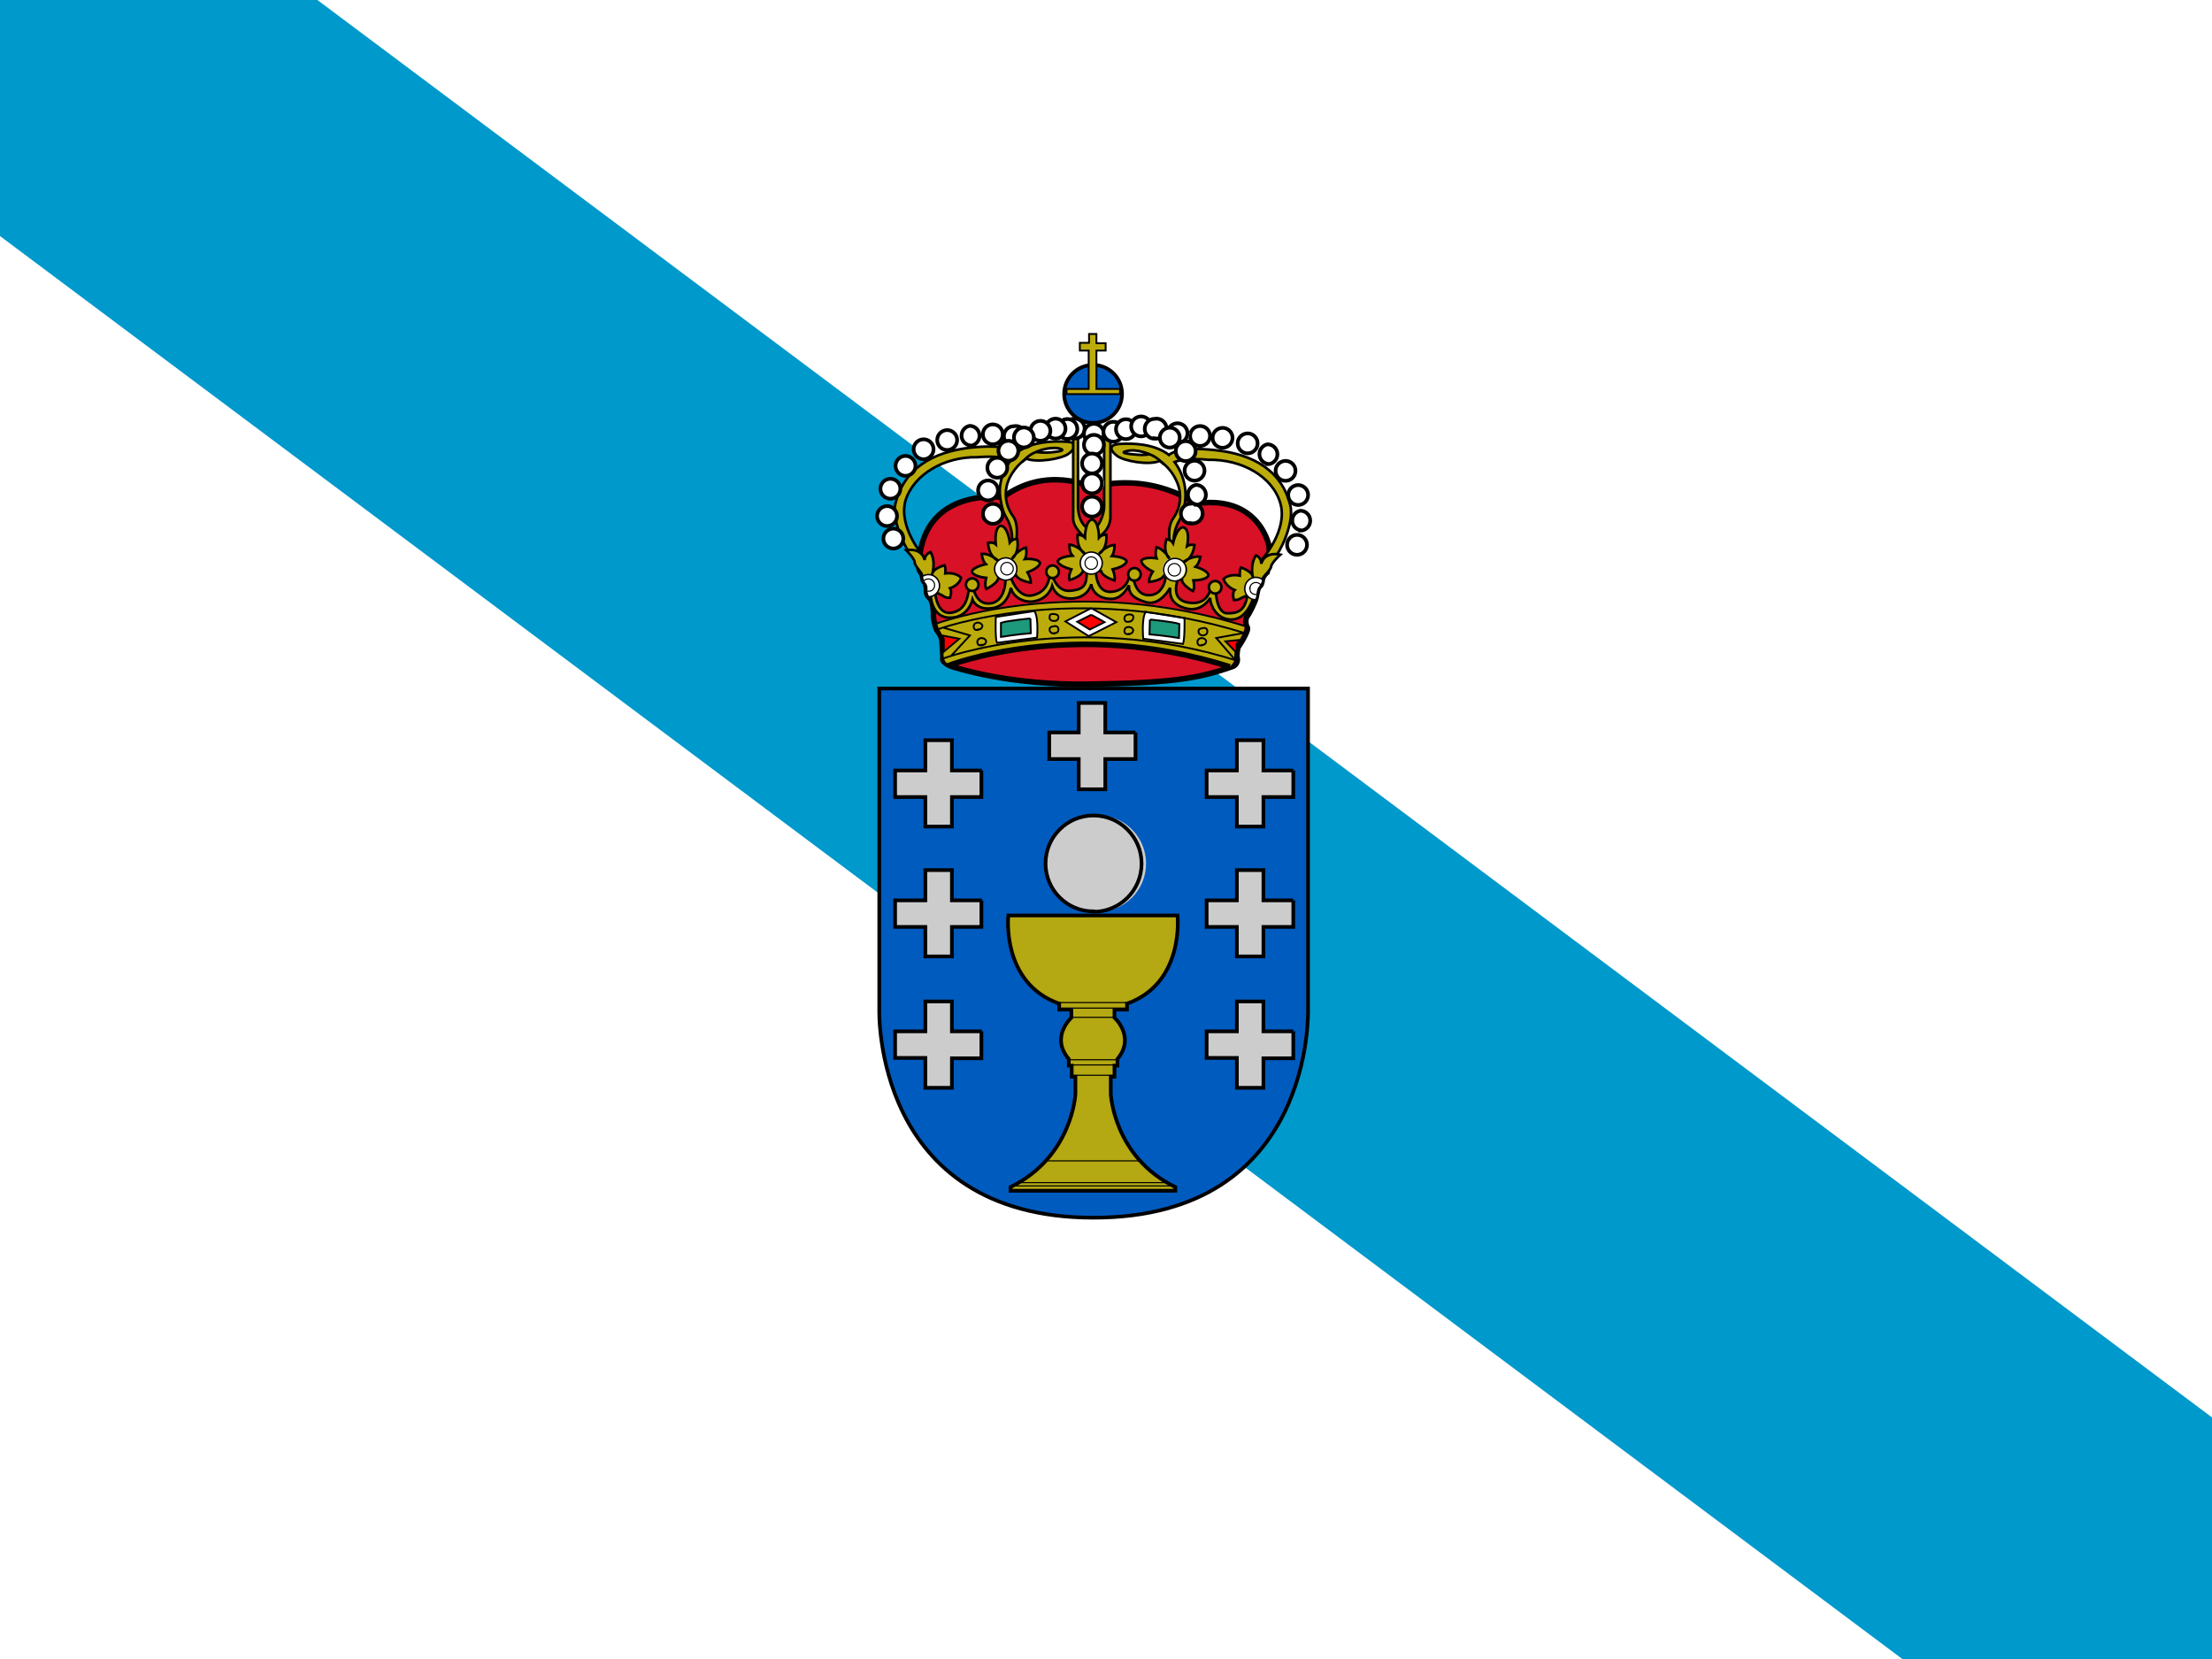
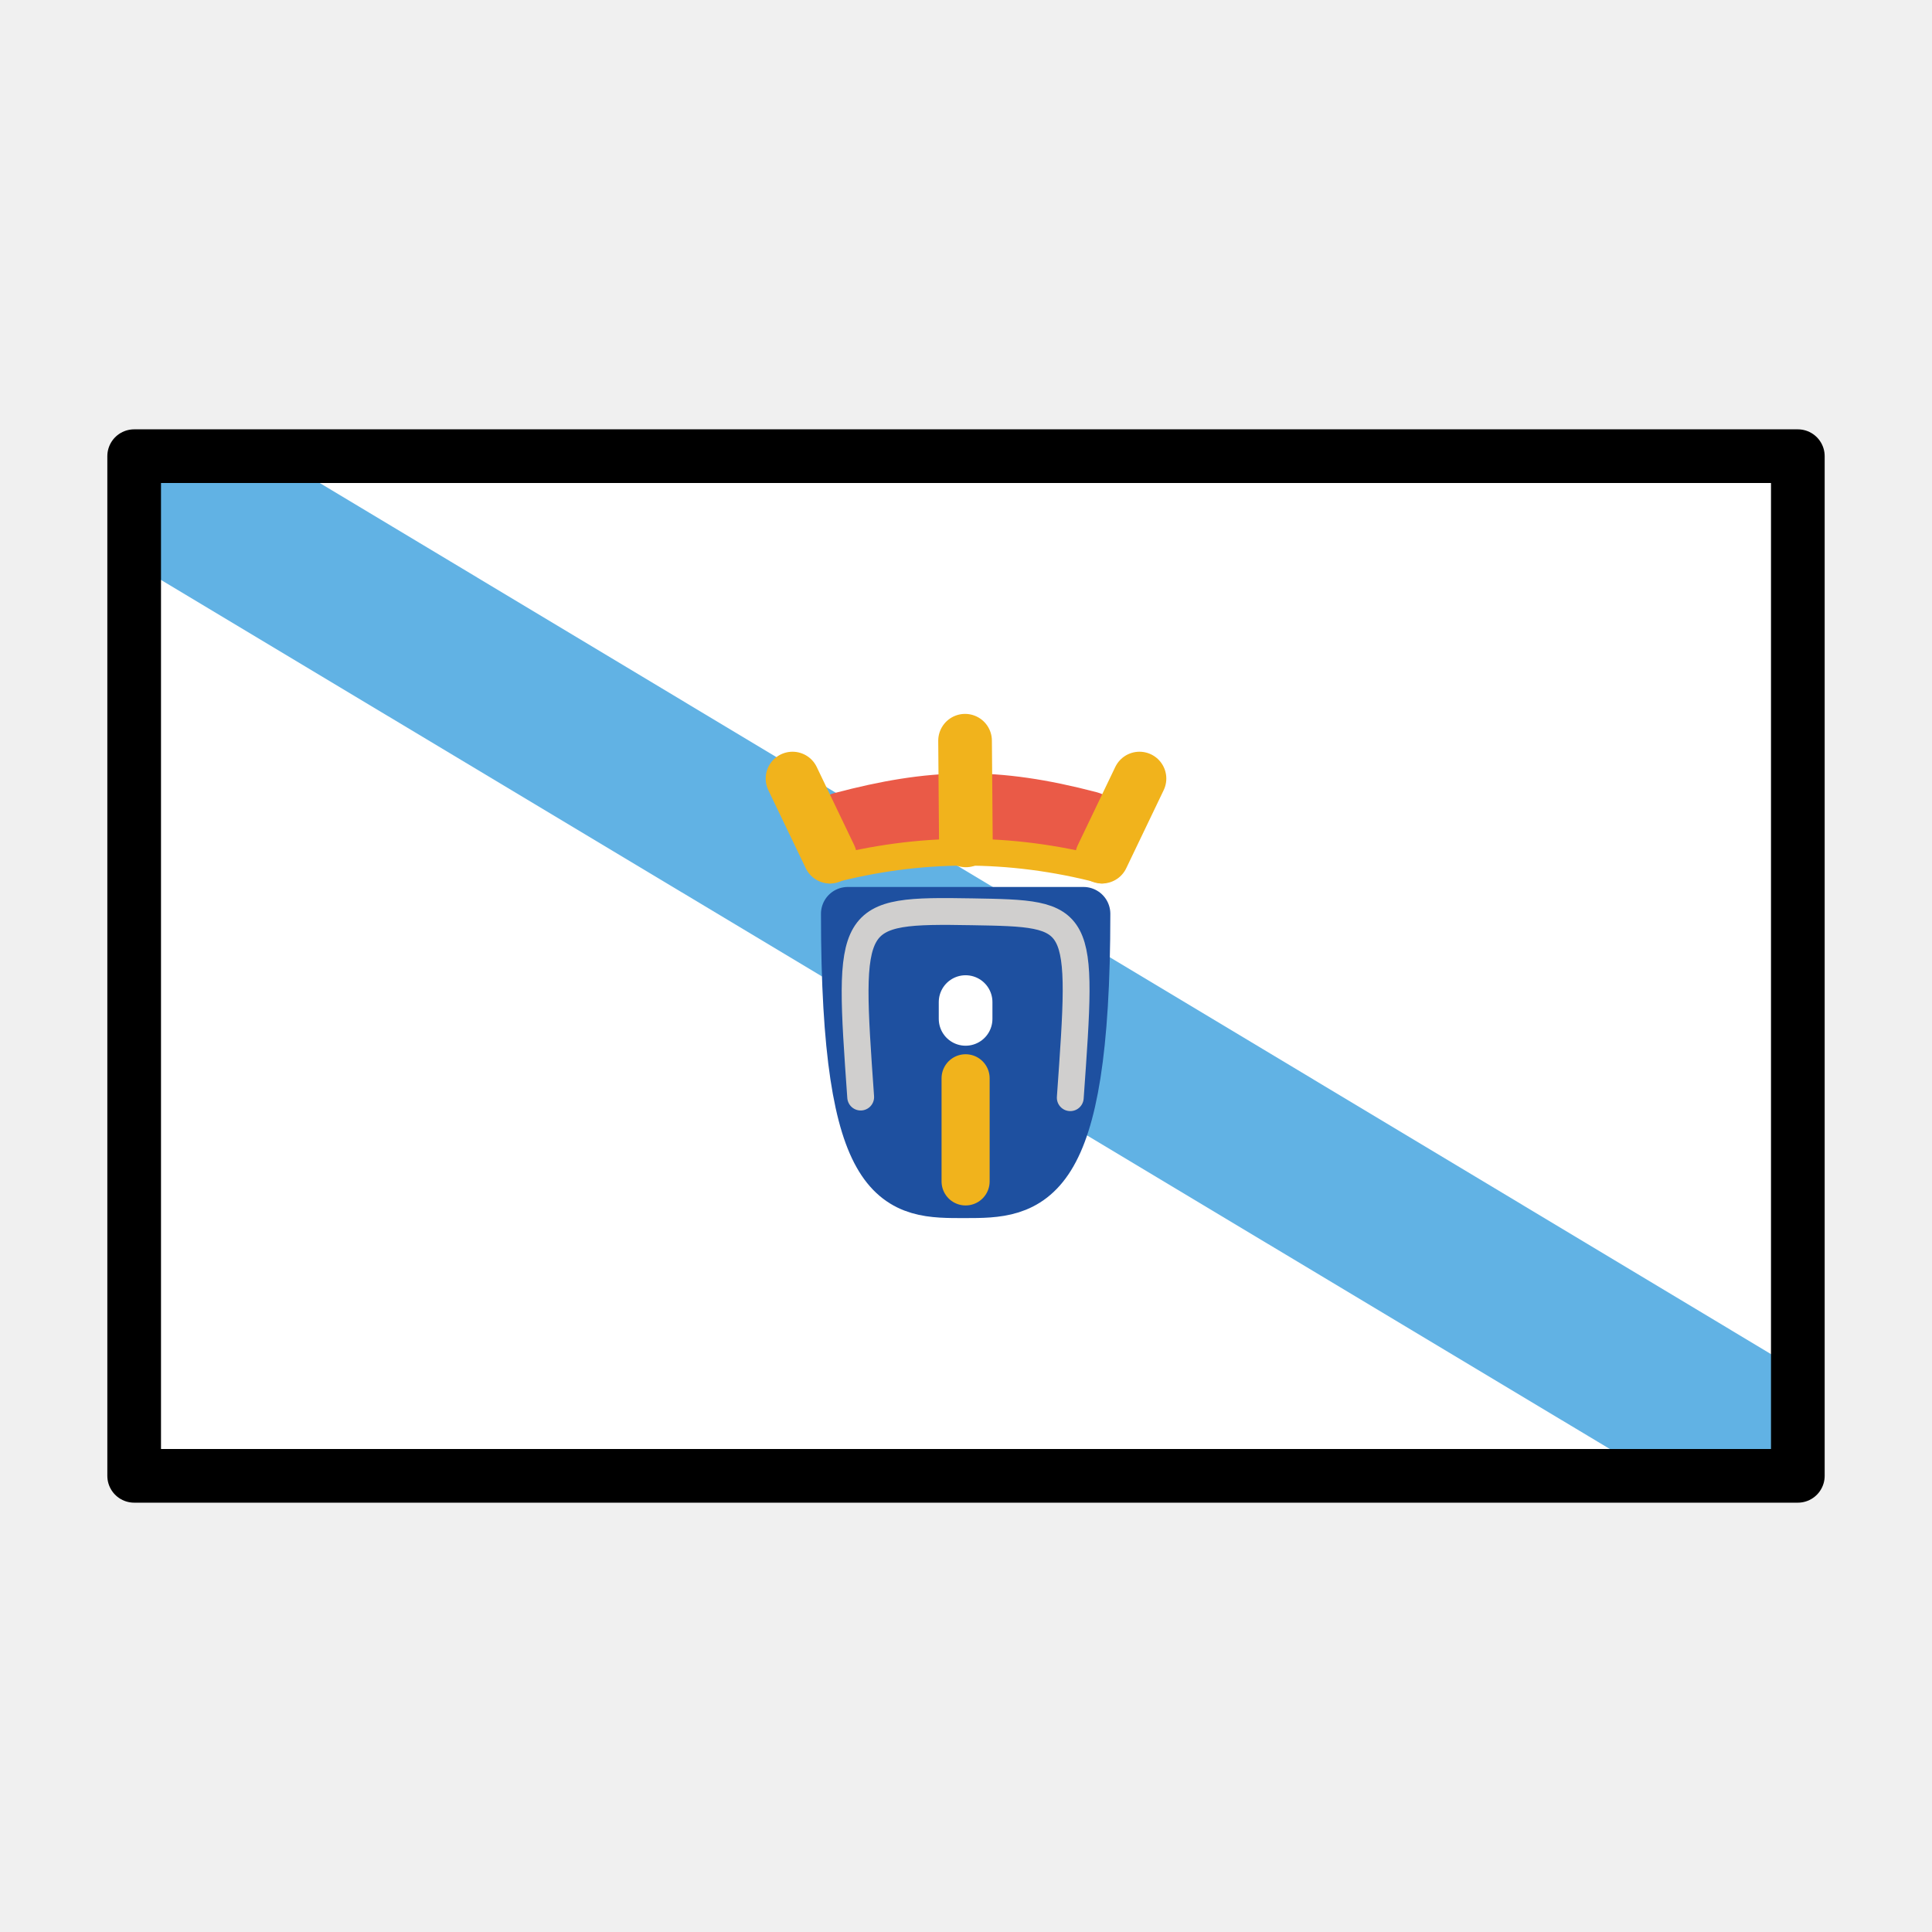
- <svg xmlns="http://www.w3.org/2000/svg" id="flag-icons-es-ga" viewBox="0 0 640 480">
-   <g font-size="12">
-     <path fill="#fff" fill-rule="evenodd" d="M0 0h640v480H0z" />
-     <path fill="#09c" d="M640 410.1 91.7-.1H0v68.4L550.4 480H640z" />
+ <svg xmlns="http://www.w3.org/2000/svg" id="emoji" viewBox="0 0 72 72" version="1.1">
+   <g id="color">
+     <rect x="5" y="17" width="62" height="38" fill="#fff" />
+     <path fill="#61b2e4" d="m10.3 17.03c-5.301-0.033-5.301-0.033-5.432 3.904l56.9 34.13c5.235-0.065 5.235-0.065 5.202-4.018z" />
+     <g transform="translate(-.035 -.02538)" stroke-linecap="round">
+       <path fill="#1e50a0" stroke="#1e50a0" stroke-linejoin="round" stroke-width="2" d="m31.63 34.08h8.784c0 10.31-2.035 10.34-4.416 10.34-2.431 0-4.368 0.094-4.368-10.34z" />
+       <path fill="none" stroke="#f1b31c" stroke-linejoin="round" stroke-width="1.792" d="m36.02 40.21v3.843" />
+       <path fill="none" stroke="#fff" stroke-width="2" d="m36.02 37.37v0.626" />
+       <path fill="none" stroke="#d0cfce" stroke-linejoin="round" stroke-width="1" d="m32.11 40.91c-0.484-6.834-0.484-6.984 4.154-6.905 4.146 0.071 4.146 0.071 3.657 6.928" />
+       <path fill="none" stroke="#ea5a47" stroke-linejoin="round" stroke-width="3" d="m31.52 31.03c3.306-0.871 5.541-0.936 8.997-0.032" />
+       <path fill="none" stroke="#f1b31c" stroke-linejoin="round" d="m30.96 32.45c3.306-0.871 6.684-0.904 10.14 0" />
+       <path fill="none" stroke="#f1b31c" stroke-width="2" d="m36 27.63 0.03 3.714" />
+       <path fill="none" stroke="#f1b31c" stroke-width="2" d="m29.57 29.04 1.396 2.911" />
+       <path fill="none" stroke="#f1b31c" stroke-width="2" d="m42.5 29.04-1.396 2.911" />
+     </g>
  </g>
-   <g font-size="12">
-     <path fill="#005bbf" d="M316.4 352.3c-64 0-62-60.3-62-60.3v-92.8h124V292s2.2 60.3-62 60.3" />
-     <path fill="none" stroke="#000" d="M296.6 401.2c-60 0-58.1-56.5-58.1-56.5v-86.9h116.3v86.9s2 56.5-58.2 56.5z" transform="matrix(1.06667 0 0 1.06758 0 -76)" />
-     <path fill="#d81126" d="M315.8 141s-13.2-6.5-25.7 3c0 0-22.5-3.3-24.2 18.3 0 .8-.2 2.4.2 3 .5.4.9 1.3.9 1.9q.1.9.5 1.2.1.3.6 1.8c0 1.2-.3 1.7 1 2.9 1 1 1 4.3 1 5.3s.6 3.5 1 4c.6.6 1.4 2 1.4 3.2 0 1 .5 4.2.2 5s1.3 1.8 2.6 2.2 17 5.6 40.1 5.1c23-.3 31.4-1.6 41-5a2.3 2.3 0 0 0 1.6-2.4 7 7 0 0 1 .3-3.3c.4-.6 3.2-5 2.6-5.7-.6-.9-.6-2.6 0-3.2s2.2-4 2.5-5.3.4-3 1-3.3c.6-.5.8-2 1-2.4a4 4 0 0 1 1.2-1.7s1-5.5.4-8.1c-.7-2.7-4.8-14.2-21-11.8 0 0-12.2-9.3-30.2-4.8" />
-     <path fill="none" stroke="#000" stroke-width="1.5" d="M296.1 203.2s-12.4-6-24.1 2.8c0 0-21.1-3-22.7 17.2 0 .8-.2 2.3.2 2.8q.7.8.8 1.8t.5 1.1q.2.3.5 1.7c0 1.1-.2 1.6.9 2.7 1 1 1 4.1 1 5s.6 3.3 1 3.8 1.3 1.8 1.3 2.9.4 4 .2 4.7 1.2 1.7 2.4 2.1 16 5.2 37.6 4.8c21.6-.3 29.4-1.5 38.4-4.7a2 2 0 0 0 1.5-2.3c-.2-.6 0-2.6.3-3.1.4-.5 3-4.6 2.4-5.3-.5-.8-.5-2.4 0-3s2.1-3.7 2.4-5 .4-2.7 1-3.1.7-1.9.8-2.2a4 4 0 0 1 1.2-1.6s1-5.1.4-7.6-4.5-13.3-19.8-11c0 0-11.4-8.7-28.2-4.5z" transform="matrix(1.06667 0 0 1.06758 0 -76)" />
-     <path fill="#bcac0b" d="M360.1 181c-50.1-15.8-89-.7-89-.7s.5 1.7.9 2.3 1 1.8 1 2.7v3c0 .8-.4 4 2.4 3.9 0 0 35-13.7 80.4.7 0 0 1.3-1 1.3-2.6a9 9 0 0 1 1-4.3c.6-.9 2-3.6 2-5" />
-     <path fill="#c8b100" fill-opacity=".9" d="M313.6 264.9h-21.9s-2.1 19.5 14.8 25.5v1.7h3.5v2.4s-6.2 5.5-.8 12v1.8h.9v3.2h1v5s-.8 18.2-18.7 27v1H340v-1c-17.9-8.7-18.7-27-18.7-27v-5h1v-3.2h1v-1.9c5.2-6.4-1-12-1-12v-2.3h3.7v-1.7c16.7-6 14.6-25.5 14.6-25.5h-27.1" />
-     <path fill="none" stroke="#000" d="M294 319.3h-20.5s-2 18.3 13.8 23.9v1.6h3.3v2.2s-5.8 5.2-.7 11.2v1.8h.8v3h1v4.7s-.8 17-17.6 25.2v1h44.7v-1c-16.7-8.1-17.5-25.2-17.5-25.2V363h1v-3h.8v-1.8c5-6-.8-11.2-.8-11.2v-2.2h3.4v-1.6c15.7-5.6 13.7-23.9 13.7-23.9z" transform="matrix(1.06667 0 0 1.06758 0 -76)" />
-     <path fill="none" stroke="#000" stroke-width=".3" d="M286.6 342.9h19.7m-19 1.5h18.4m-15 2.5h11.5m-12.3 11.5H303m-12.4 1.4h11.6m-11.6 2.8h11.5m-18.5 23.2h25.5m-32.7 5.9h40m-41.5.9h43" transform="matrix(1.06667 0 0 1.06758 0 -76)" />
-     <path fill="#ccc" d="M316.4 263.8a14 14 0 1 0 0-27.9 13.9 13.9 0 0 0 0 27.8" />
-     <path fill="none" stroke="#000" d="M296.6 318.3a13 13 0 1 0 0-26.1 13 13 0 0 0 0 26z" transform="matrix(1.06667 0 0 1.06758 0 -76)" />
-     <path fill="#ccc" d="M284 223h-8.6v-8.8h-7.7v8.7H259v7.7h8.7v8.5h7.7v-8.5h8.5V223" />
-     <path fill="none" stroke="#000" d="M266.3 280h-8.1v-8.2H251v8.2h-8.2v7.2h8.2v8h7.2v-8h8V280" transform="matrix(1.06667 0 0 1.06758 0 -76)" />
-     <path fill="#ccc" d="M374.2 223h-8.7v-8.8H358v8.7h-9v7.7h8.8v8.5h7.6v-8.5h8.7z" />
-     <path fill="none" stroke="#000" d="M350.8 280h-8.1v-8.2h-7.2v8.2h-8.2v7.2h8.2v8h7.2v-8h8.1V280" transform="matrix(1.06667 0 0 1.06758 0 -76)" />
-     <path fill="#ccc" d="M328.5 212h-8.7v-8.6H312v8.5h-8.5v7.7h8.5v8.8h7.7v-8.8h8.7V212" />
-     <path fill="none" stroke="#000" d="M308 269.7h-8.2v-8h-7.2v8h-8v7.2h8v8.2h7.2v-8.2h8.2v-7.2" transform="matrix(1.06667 0 0 1.06758 0 -76)" />
-     <path fill="#ccc" d="M284 260.5h-8.6v-8.8h-7.7v8.8H259v7.7h8.7v8.5h7.7v-8.5h8.5v-7.7" />
-     <path fill="none" stroke="#000" d="M266.3 315.2h-8.1V307H251v8.2h-8.2v7.2h8.2v8h7.2v-8h8v-7.2" transform="matrix(1.06667 0 0 1.06758 0 -76)" />
-     <path fill="#ccc" d="M374.2 260.5h-8.7v-8.8H358v8.8h-9v7.7h8.8v8.5h7.6v-8.5h8.7z" />
-     <path fill="none" stroke="#000" d="M350.8 315.2h-8.1V307h-7.2v8.2h-8.2v7.2h8.2v8h7.2v-8h8.1v-7.2" transform="matrix(1.06667 0 0 1.06758 0 -76)" />
-     <path fill="#ccc" d="M284 298.4h-8.6v-8.6h-7.7v8.6H259v7.7h8.7v8.6h7.7v-8.5h8.5v-7.8" />
-     <path fill="none" stroke="#000" d="M266.3 350.7h-8.1v-8.1H251v8.1h-8.2v7.2h8.2v8.1h7.2v-8h8v-7.3" transform="matrix(1.06667 0 0 1.06758 0 -76)" />
-     <path fill="#ccc" d="M374.2 298.4h-8.7v-8.6H358v8.6h-9v7.7h8.8v8.6h7.6v-8.5h8.7z" />
-     <path fill="none" stroke="#000" d="M350.8 350.7h-8.1v-8.1h-7.2v8.1h-8.2v7.2h8.2v8.1h7.2v-8h8.1v-7.3" transform="matrix(1.06667 0 0 1.06758 0 -76)" />
-     <path fill="#005bbf" d="M316.3 122.4a8.4 8.4 0 1 0 0-16.8 8.4 8.4 0 0 0 0 16.8" />
-     <path fill="none" stroke="#000" d="M296.5 185.8a7.8 7.8 0 1 0 0-15.7 7.8 7.8 0 0 0 0 15.7z" transform="matrix(1.06667 0 0 1.06758 0 -76)" />
-     <path fill="#fc0" d="M324 112.5h-6.8v-11h2.7v-2.2h-2.7v-2.7h-2.1v2.6h-2.7v2.2h2.6v11.1h-6.4v1.5H324z" />
-     <path fill="#bcac0b" stroke="#000" stroke-width=".5" d="M303.8 176.6h-6.4v-10.4h2.5v-2h-2.5v-2.5h-2v2.4h-2.5v2.1h2.4v10.4h-6v1.4h14.5v-1.4" transform="matrix(1.06667 0 0 1.06758 0 -76)" />
-     <path fill="#fc0" d="M282.9 132.3s6.2-.7 9.7.7c0 0-4 4.7-3.2 10.8a15 15 0 0 0 2 6.4 11 11 0 0 1 1.3 7h1.2s1.1-5-.8-7.8a11 11 0 0 1-1-11c2-4 4.9-5.7 4.9-5.7a18 18 0 0 0 12.1-1.4c2-1.4 3-3.4-.6-3.5-3.8-.2-10-.1-14.2 3.1 0 0-2.2-2.6-13.4-1.4s-19.2 6-21.8 16.1c-1.3 5.2 3.5 16 7.9 18.5 0 0-.1-1.7.3-3 0 0-7.5-8.4-5.3-16.2s11.3-12.8 20.9-12.6" />
-     <path fill="#bcac0b" stroke="#000" stroke-width=".7" d="M265.2 195.1s5.8-.6 9.1.7c0 0-3.8 4.4-3 10.1.4 3 1 4.5 1.9 6 .8 1.3 1.7 4.3 1.2 6.6h1.1s1.1-4.8-.7-7.4a10 10 0 0 1-1-10.3c1.9-3.8 4.6-5.3 4.6-5.3 3 1.2 9.6 0 11.4-1.3s2.8-3.2-.6-3.3c-3.5-.2-9.3-.1-13.3 2.9 0 0-2.1-2.4-12.6-1.3-10.5 1.2-18 5.7-20.4 15.1-1.2 4.8 3.3 14.9 7.4 17.3 0 0-.1-1.6.3-2.8 0 0-7-7.9-5-15.2 2.2-7.2 10.6-12 19.6-11.8z" transform="matrix(1.06667 0 0 1.06758 0 -76)" />
-     <path fill="#fff" d="M303.9 130.8c2-.2 3.5-.5 3.4-.8 0-.3-1.6-.3-3.5-.2q-3.2.3-3.4.8c0 .3 1.6.3 3.5.2" />
-     <path fill="none" stroke="#000" stroke-width=".7" d="M278.3 195.4s-2 2 0 0 6.4-3.2 8.9-2.7c2.4.6-.5.9-1.3 1s-2.4.3-4.8 0" transform="matrix(1.06667 0 0 1.06758 0 -76)" />
-     <path fill="#fc0" d="M349.5 133s-6-.7-9.7.7a16 16 0 0 1 1.3 17c-1 1.7-1.9 4.8-1.4 7.2h-1s-1.3-5 .7-7.9a11 11 0 0 0 1-10.9 13 13 0 0 0-4.8-5.7c-3.3 1.3-10.4 0-12.3-1.4s-3-3.3.8-3.6c3.6-.2 9.9 0 14.1 3.2 0 0 2.2-2.6 13.5-1.3 11 1.1 19.2 6 21.6 16 1.3 5-3.4 15.9-7.8 18.4 0 0 0-1.7-.3-3 0 0 7.5-8.3 5.3-16-2.3-7.9-11.2-12.9-21-12.7" />
-     <path fill="#bcac0b" stroke="#000" stroke-width=".7" d="M327.7 195.8s-5.7-.7-9.1.6a15 15 0 0 1 1.2 16c-.9 1.5-1.8 4.4-1.3 6.7h-1s-1.2-4.7.7-7.4a10 10 0 0 0 .9-10.2 13 13 0 0 0-4.5-5.4c-3.1 1.3-9.7 0-11.5-1.3s-2.8-3.1.7-3.3c3.4-.2 9.3-.1 13.3 3 0 0 2-2.5 12.6-1.3 10.4 1.1 18 5.6 20.3 15 1.2 4.8-3.2 14.9-7.3 17.3 0 0 0-1.6-.3-2.8 0 0 7-7.8 4.9-15.1s-10.5-12-19.6-11.8z" transform="matrix(1.06667 0 0 1.06758 0 -76)" />
-     <path fill="#fff" d="M328.5 131.4c-1.9 0-3.4-.4-3.4-.7s1.6-.3 3.5-.2c2 .2 3.6.5 3.6.7 0 .3-1.6.4-3.7.2" />
-     <path fill="none" stroke="#000" stroke-width=".7" d="M314.6 196s2.1 2 0 0c-2-1.9-6.4-3.2-8.8-2.6-2.5.5.4.8 1.2.9.9 0 2.5.4 4.9 0" transform="matrix(1.06667 0 0 1.06758 0 -76)" />
-     <path fill="#fc0" d="M310.5 126v24c-.2 2.3 2.9 5.7 5.1 6.6 0 0 5.4-1.7 5.7-6.6v-25h-1.8v21.7c0 2.1-1.5 6.2-3.6 6.8 0 0-3.8-.6-4-6.8v-21.1l-1.4.6" />
-     <path fill="#bcac0b" stroke="#000" stroke-width=".7" d="M291.1 189.3v22.3c-.2 2.2 2.7 5.3 4.8 6.2 0 0 5-1.6 5.3-6.2v-23.5h-1.7v20.4c0 2-1.4 5.8-3.3 6.4 0 0-3.6-.6-3.8-6.4v-19.8l-1.3.6" transform="matrix(1.06667 0 0 1.06758 0 -76)" />
-     <path fill="#fff" d="M258 158.7a2.9 2.9 0 1 0 0-5.7 2.9 2.9 0 0 0 0 5.7" />
-     <path fill="none" stroke="#000" d="M241.8 219.8a2.7 2.7 0 1 0 0-5.3 2.7 2.7 0 0 0 0 5.3z" transform="matrix(1.06667 0 0 1.06758 0 -76)" />
-     <path fill="#fff" d="M256.1 152.1a2.9 2.9 0 1 0 0-5.6 2.9 2.9 0 0 0 0 5.6" />
-     <path fill="none" stroke="#000" d="M240.1 213.7a2.7 2.7 0 1 0 0-5.3 2.7 2.7 0 0 0 0 5.3z" transform="matrix(1.06667 0 0 1.06758 0 -76)" />
-     <path fill="#fff" d="M257 144.2a2.9 2.9 0 1 0 0-5.6 2.9 2.9 0 0 0 0 5.6" />
-     <path fill="none" stroke="#000" d="M241 206.3a2.7 2.7 0 1 0 0-5.3 2.7 2.7 0 0 0 0 5.3z" transform="matrix(1.06667 0 0 1.06758 0 -76)" />
-     <path fill="#fff" d="M261.4 137.6a2.9 2.9 0 1 0 0-5.6 2.9 2.9 0 0 0 0 5.6" />
-     <path fill="none" stroke="#000" d="M245.1 200.1a2.7 2.7 0 1 0 0-5.3 2.7 2.7 0 0 0 0 5.3z" transform="matrix(1.06667 0 0 1.06758 0 -76)" />
-     <path fill="#fff" d="M266.7 132.8a2.9 2.9 0 1 0 0-5.6 2.9 2.9 0 0 0 0 5.6" />
-     <path fill="none" stroke="#000" d="M250 195.6a2.7 2.7 0 1 0 0-5.3 2.7 2.7 0 0 0 0 5.3z" transform="matrix(1.06667 0 0 1.06758 0 -76)" />
-     <path fill="#fff" d="M273.5 130.1a2.9 2.9 0 1 0 0-5.6 2.9 2.9 0 0 0 0 5.6" />
-     <path fill="none" stroke="#000" d="M256.4 193.1a2.7 2.7 0 1 0 0-5.3 2.7 2.7 0 0 0 0 5.3z" transform="matrix(1.06667 0 0 1.06758 0 -76)" />
-     <path fill="#fff" d="M280.5 129a2.9 2.9 0 1 0 0-5.8 2.9 2.9 0 0 0 0 5.7" />
-     <path fill="none" stroke="#000" d="M263 192a2.7 2.7 0 1 0 0-5.4 2.7 2.7 0 0 0 0 5.3z" transform="matrix(1.06667 0 0 1.06758 0 -76)" />
-     <path fill="#fff" d="M287.3 128.5a2.9 2.9 0 1 0 0-5.7 2.9 2.9 0 0 0 0 5.7" />
-     <path fill="none" stroke="#000" d="M269.3 191.6a2.7 2.7 0 1 0 0-5.4 2.7 2.7 0 0 0 0 5.4z" transform="matrix(1.06667 0 0 1.06758 0 -76)" />
-     <path fill="#fff" d="M293.3 129a2.9 2.9 0 1 0 0-5.7 2.9 2.9 0 0 0 0 5.8" />
-     <path fill="none" stroke="#000" d="M275 192a2.7 2.7 0 1 0 0-5.3 2.7 2.7 0 0 0 0 5.4z" transform="matrix(1.06667 0 0 1.06758 0 -76)" />
-     <path fill="#fff" d="M310.4 126.8a2.9 2.9 0 1 0 0-5.6 2.9 2.9 0 0 0 0 5.6" />
-     <path fill="none" stroke="#000" d="M291 190a2.7 2.7 0 1 0 0-5.3 2.7 2.7 0 0 0 0 5.3z" transform="matrix(1.06667 0 0 1.06758 0 -76)" />
-     <path fill="#fff" d="M316 128.3a2.9 2.9 0 1 0 0-5.6 2.9 2.9 0 0 0 0 5.6" />
-     <path fill="none" stroke="#000" d="M296.2 191.4a2.7 2.7 0 1 0 0-5.3 2.7 2.7 0 0 0 0 5.3z" transform="matrix(1.06667 0 0 1.06758 0 -76)" />
-     <path fill="#fff" d="M316 149.5a2.9 2.9 0 1 0 0-5.8 2.9 2.9 0 0 0 0 5.8" />
-     <path fill="none" stroke="#000" d="M296.2 211.2a2.7 2.7 0 1 0 0-5.4 2.7 2.7 0 0 0 0 5.4z" transform="matrix(1.06667 0 0 1.06758 0 -76)" />
-     <path fill="#fff" d="M374.7 160.5a2.9 2.9 0 1 0 0-5.7 2.9 2.9 0 0 0 0 5.7" />
-     <path fill="none" stroke="#000" d="M351.3 221.5a2.7 2.7 0 1 0 0-5.3 2.7 2.7 0 0 0 0 5.3z" transform="matrix(1.06667 0 0 1.06758 0 -76)" />
-     <path fill="#fff" d="M376.2 153.5a2.9 2.9 0 1 0 0-5.7 2.9 2.9 0 0 0 0 5.6" />
-     <path fill="none" stroke="#000" d="M352.7 215a2.7 2.7 0 1 0 0-5.4 2.7 2.7 0 0 0 0 5.3z" transform="matrix(1.06667 0 0 1.06758 0 -76)" />
-     <path fill="#fff" d="M375 146a2.9 2.9 0 1 0 0-5.6 2.9 2.9 0 0 0 0 5.7" />
-     <path fill="none" stroke="#000" d="M351.6 208a2.7 2.7 0 1 0 0-5.3 2.7 2.7 0 0 0 0 5.3z" transform="matrix(1.06667 0 0 1.06758 0 -76)" />
-     <path fill="#fff" d="M372 139.1a2.9 2.9 0 1 0 0-5.7 2.9 2.9 0 0 0 0 5.7" />
-     <path fill="none" stroke="#000" d="M348.7 201.5a2.7 2.7 0 1 0 0-5.4 2.7 2.7 0 0 0 0 5.4z" transform="matrix(1.06667 0 0 1.06758 0 -76)" />
-     <path fill="#fff" d="M366.7 134.3a2.9 2.9 0 1 0 0-5.8 2.9 2.9 0 0 0 0 5.7" />
-     <path fill="none" stroke="#000" d="M343.8 197a2.7 2.7 0 1 0 0-5.4 2.7 2.7 0 0 0 0 5.3z" transform="matrix(1.06667 0 0 1.06758 0 -76)" />
-     <path fill="#fff" d="M360.4 131.1a2.9 2.9 0 1 0 0-5.6 2.9 2.9 0 0 0 0 5.6" />
-     <path fill="none" stroke="#000" d="M337.9 194a2.7 2.7 0 1 0 0-5.3 2.7 2.7 0 0 0 0 5.3z" transform="matrix(1.06667 0 0 1.06758 0 -76)" />
-     <path fill="#fff" d="M353.2 129.5a2.9 2.9 0 1 0 0-5.6 2.9 2.9 0 0 0 0 5.6" />
-     <path fill="none" stroke="#000" d="M331.1 192.5a2.7 2.7 0 1 0 0-5.3 2.7 2.7 0 0 0 0 5.3z" transform="matrix(1.06667 0 0 1.06758 0 -76)" />
-     <path fill="#fff" d="M346.7 129a2.9 2.9 0 1 0 0-5.7 2.9 2.9 0 0 0 0 5.7" />
-     <path fill="none" stroke="#000" d="M325 192a2.7 2.7 0 1 0 0-5.3 2.7 2.7 0 0 0 0 5.3z" transform="matrix(1.06667 0 0 1.06758 0 -76)" />
-     <path fill="#fff" d="M340.7 128.2a2.9 2.9 0 1 0 0-5.7 2.9 2.9 0 0 0 0 5.7" />
-     <path fill="none" stroke="#000" d="M319.4 191.3a2.7 2.7 0 1 0 0-5.4 2.7 2.7 0 0 0 0 5.4z" transform="matrix(1.06667 0 0 1.06758 0 -76)" />
-     <path fill="#fff" d="M344.5 151.4a2.9 2.9 0 1 0 0-5.7 2.9 2.9 0 0 0 0 5.8" />
-     <path fill="none" stroke="#000" d="M323 213a2.7 2.7 0 1 0 0-5.3 2.7 2.7 0 0 0 0 5.4z" transform="matrix(1.06667 0 0 1.06758 0 -76)" />
-     <path fill="#fff" d="M346 146a2.9 2.9 0 1 0 0-5.7 2.9 2.9 0 0 0 0 5.6" />
-     <path fill="none" stroke="#000" d="M324.4 208a2.7 2.7 0 1 0 0-5.4 2.7 2.7 0 0 0 0 5.3z" transform="matrix(1.06667 0 0 1.06758 0 -76)" />
-     <path fill="#fff" d="M322.1 127.8a2.9 2.9 0 1 0 0-5.8 2.9 2.9 0 0 0 0 5.8" />
-     <path fill="none" stroke="#000" d="M302 190.9a2.7 2.7 0 1 0 0-5.4 2.7 2.7 0 0 0 0 5.4z" transform="matrix(1.06667 0 0 1.06758 0 -76)" />
-     <path fill="#fff" d="M308.3 127a2.9 2.9 0 1 0 0-5.7 2.9 2.9 0 0 0 0 5.6" />
-     <path fill="none" stroke="#000" d="M289 190.1a2.7 2.7 0 1 0 0-5.3 2.7 2.7 0 0 0 0 5.3z" transform="matrix(1.06667 0 0 1.06758 0 -76)" />
-     <path fill="#fff" d="M304.9 126.8a2.9 2.9 0 1 0 0-5.6 2.9 2.9 0 0 0 0 5.6" />
-     <path fill="none" stroke="#000" d="M285.8 190a2.7 2.7 0 1 0 0-5.3 2.7 2.7 0 0 0 0 5.3z" transform="matrix(1.06667 0 0 1.06758 0 -76)" />
-     <path fill="#fff" d="M286.7 151.5a2.9 2.9 0 1 0 0-5.7 2.9 2.9 0 0 0 0 5.7" />
-     <path fill="none" stroke="#000" d="M268.8 213.1a2.7 2.7 0 1 0 0-5.3 2.7 2.7 0 0 0 0 5.3z" transform="matrix(1.06667 0 0 1.06758 0 -76)" />
-     <path fill="#fff" d="M285.9 144.8a2.9 2.9 0 1 0 0-5.8 2.9 2.9 0 0 0 0 5.8" />
-     <path fill="none" stroke="#000" d="M268 206.8a2.7 2.7 0 1 0 0-5.4 2.7 2.7 0 0 0 0 5.4z" transform="matrix(1.06667 0 0 1.06758 0 -76)" />
-     <path fill="#fff" d="M288 138.2a2.9 2.9 0 1 0 0-5.7 2.9 2.9 0 0 0 0 5.7" />
-     <path fill="none" stroke="#000" d="M270 200.6a2.7 2.7 0 1 0 0-5.3 2.7 2.7 0 0 0 0 5.3z" transform="matrix(1.06667 0 0 1.06758 0 -76)" />
-     <path fill="#fff" d="M300.5 127.5a2.9 2.9 0 1 0 0-5.7 2.9 2.9 0 0 0 0 5.7" />
-     <path fill="none" stroke="#000" d="M281.7 190.6a2.7 2.7 0 1 0 0-5.3 2.7 2.7 0 0 0 0 5.3z" transform="matrix(1.06667 0 0 1.06758 0 -76)" />
-     <path fill="#fff" d="M295.7 129.4a2.9 2.9 0 1 0 0-5.7 2.9 2.9 0 0 0 0 5.7" />
-     <path fill="none" stroke="#000" d="M277.2 192.4a2.7 2.7 0 1 0 0-5.3 2.7 2.7 0 0 0 0 5.3z" transform="matrix(1.06667 0 0 1.06758 0 -76)" />
-     <path fill="#fff" d="M291.2 133.2a2.9 2.9 0 1 0 0-5.6 2.9 2.9 0 0 0 0 5.6" />
-     <path fill="none" stroke="#000" d="M273 196a2.7 2.7 0 1 0 0-5.3 2.7 2.7 0 0 0 0 5.3z" transform="matrix(1.06667 0 0 1.06758 0 -76)" />
-     <path fill="#fff" d="M316 131.5a2.9 2.9 0 1 0 0-5.6 2.9 2.9 0 0 0 0 5.6" />
-     <path fill="none" stroke="#000" d="M296.2 194.4a2.7 2.7 0 1 0 0-5.3 2.7 2.7 0 0 0 0 5.3z" transform="matrix(1.06667 0 0 1.06758 0 -76)" />
-     <path fill="#fff" d="M316 137a2.9 2.9 0 1 0 0-5.8 2.9 2.9 0 0 0 0 5.8" />
-     <path fill="none" stroke="#000" d="M296.2 199.5a2.7 2.7 0 1 0 0-5.4 2.7 2.7 0 0 0 0 5.4z" transform="matrix(1.06667 0 0 1.06758 0 -76)" />
-     <path fill="#fff" d="M316 142.7a2.9 2.9 0 1 0 0-5.7 2.9 2.9 0 0 0 0 5.7" />
-     <path fill="none" stroke="#000" d="M296.2 204.9a2.7 2.7 0 1 0 0-5.4 2.7 2.7 0 0 0 0 5.4z" transform="matrix(1.06667 0 0 1.06758 0 -76)" />
-     <path fill="#fff" d="M325.8 127a2.9 2.9 0 1 0 0-5.7 2.9 2.9 0 0 0 0 5.8" />
-     <path fill="none" stroke="#000" d="M305.4 190.2a2.7 2.7 0 1 0 0-5.4 2.7 2.7 0 0 0 0 5.4z" transform="matrix(1.06667 0 0 1.06758 0 -76)" />
-     <path fill="#fff" d="M329.6 126.2a2.9 2.9 0 1 0 0-5.7 2.9 2.9 0 0 0 0 5.7" />
-     <path fill="none" stroke="#000" d="M309 189.4a2.7 2.7 0 1 0 0-5.3 2.7 2.7 0 0 0 0 5.3z" transform="matrix(1.06667 0 0 1.06758 0 -76)" />
-     <path fill="#fff" d="M334 126.8a2.9 2.9 0 1 0 0-5.6 2.9 2.9 0 0 0 0 5.7" />
-     <path fill="none" stroke="#000" d="M313.2 190a2.7 2.7 0 1 0 0-5.3 2.7 2.7 0 0 0 0 5.4z" transform="matrix(1.06667 0 0 1.06758 0 -76)" />
-     <path fill="#fff" d="M345 139a2.9 2.9 0 1 0 0-5.6 2.9 2.9 0 0 0 0 5.6" />
-     <path fill="none" stroke="#000" d="M323.5 201.4a2.7 2.7 0 1 0 0-5.3 2.7 2.7 0 0 0 0 5.3z" transform="matrix(1.06667 0 0 1.06758 0 -76)" />
-     <path fill="#fff" d="M338.5 129.5a2.9 2.9 0 1 0 0-5.8 2.9 2.9 0 0 0 0 5.8" />
-     <path fill="none" stroke="#000" d="M317.3 192.5a2.7 2.7 0 1 0 0-5.4 2.7 2.7 0 0 0 0 5.4z" transform="matrix(1.06667 0 0 1.06758 0 -76)" />
-     <path fill="#fff" d="M342.5 133.4a2.9 2.9 0 1 0 0-5.7 2.9 2.9 0 0 0 0 5.7" />
-     <path fill="none" stroke="#000" d="M321.1 196.1a2.7 2.7 0 1 0 0-5.3 2.7 2.7 0 0 0 0 5.3z" transform="matrix(1.06667 0 0 1.06758 0 -76)" />
-     <path fill="#fff" d="m315.7 176-7.4 3.8 6.7 4.3 8-4z" />
-     <path fill="none" stroke="#000" stroke-width=".5" d="m296 236-7 3.6 6.3 4 7.5-3.8-6.8-3.8" transform="matrix(1.06667 0 0 1.06758 0 -76)" />
-     <path fill="#fff" d="m299.3 176.8-11.2 1.7s-.2 6.1.3 7.5l11.7-1.5s.5-5.7-.8-7.7" />
-     <path fill="none" stroke="#000" stroke-width=".5" d="m280.6 236.8-10.5 1.6s-.2 5.7.3 7l10.9-1.4s.5-5.3-.7-7.2z" transform="matrix(1.06667 0 0 1.06758 0 -76)" />
-     <path fill="#058e6e" fill-opacity=".9" d="M298.1 179s-6.8.6-8.5 1.2v4s4.6-.7 8.6-1V179" />
-     <path fill="none" stroke="#000" stroke-width=".5" d="M279.5 238.8s-6.4.6-8 1.2v3.8s4.3-.7 8.1-1l-.1-4" transform="matrix(1.06667 0 0 1.06758 0 -76)" />
-     <path fill="#fff" d="m331.4 177 11.3 1.8s.1 6.1-.4 7.5l-11.5-1.5s-.6-5.6.6-7.7" />
-     <path fill="none" stroke="#000" stroke-width=".5" d="m310.7 237 10.6 1.7s.1 5.7-.4 7l-10.8-1.4s-.5-5.3.6-7.2z" transform="matrix(1.06667 0 0 1.06758 0 -76)" />
-     <path fill="#058e6e" fill-opacity=".9" d="M332.8 179.3s6.7.6 8.4 1.2v4.1s-4.6-.8-8.6-1v-4.3" />
-     <path fill="none" stroke="#000" stroke-width=".5" d="M312 239.1s6.3.6 7.9 1.2l-.1 3.8s-4.2-.7-8-1l.1-4" transform="matrix(1.06667 0 0 1.06758 0 -76)" />
-     <path fill="none" stroke="#000" stroke-width=".5" d="M254.2 241.8s37-13.7 84.2 1.2m-82.7 6.7s35.9-13.4 80 .6m-79.8-9 7.2 2.1-5 5.4" transform="matrix(1.06667 0 0 1.06758 0 -76)" />
-     <path fill="red" d="m273 188.5 4.5-3.7-5-1s.7.8.6 1.5v3.2" />
-     <path fill="none" stroke="#000" stroke-width=".5" d="m256 247.8 4.2-3.5-4.7-.9s.6.7.5 1.4zm81.6-5.1-7.7 1.4 5.2 6" transform="matrix(1.06667 0 0 1.06758 0 -76)" />
-     <path fill="red" d="m357.7 188.8-3.1-3.2 4.4-.5s-1.2.8-1.2 1.5.2 1.6 0 2.2" />
-     <path fill="none" stroke="#000" stroke-width=".5" d="m335.3 248-2.9-3 4.2-.4s-1.2.7-1.2 1.4q.1 1 0 2zm-70-6.2q1 0 1.2-1-.2-.7-1.2-.9-1.1.1-1.2 1 0 1.2 1.2 1zm20.6-2.3q1.1 0 1.2-1 0-.8-1.2-.9c-1.2-.1-1.2.4-1.2 1q0 .8 1.2.9zm0 3.3q1.1 0 1.2-.9 0-1.2-1.2-1c-1.2.2-1.2.5-1.2 1s.5 1 1.2 1zm20.3-3.1q1-.1 1.2-1c.2-.9-.6-1-1.2-1q-1.1.1-1.2 1 0 1.2 1.2 1zm20.1 3.7q1.1-.1 1.2-1 0-1.2-1.2-1c-1.2.2-1.2.5-1.2 1s.5 1 1.2 1zm-.3 2.6q1 0 1.2-1-.2-.8-1.2-.9-1.1.1-1.2 1 0 1.2 1.2 1zm-19.8-3q1 0 1.2-1-.2-.8-1.2-.9-1.1 0-1.2 1t1.2 1zm-40 3q1.2 0 1.3-1-.2-.8-1.2-.9-1.1.1-1.2 1 0 1.2 1.2 1z" transform="matrix(1.06667 0 0 1.06758 0 -76)" />
-     <path fill="#fc0" d="M270.5 170.6s.1 7.7 5.1 6.6 4.5-7.3 4.8-7.7q.9-.4 1-.3c.1.1.6 6.1 5.3 5.4 4.7-.8 4.5-8.3 4-9.5l1-.4s1.8 8.8 7.2 7.5c5.3-1.3 4.8-6.8 4.8-6.8h.4s1.2 6 5.6 5.5c4.2-.3 5-1.7 4.5-7.7l3-.5s-1.1 8.6 4 8.6c5.2-.4 5.4-4.4 5.7-5.2h.9s.2 6.1 4.6 6.1c4.2 0 5-5.1 5-7.1l4.4.2s-4.5 8 2 9c6.4 1.1 6.6-5 6.6-5h1.3s-.2 8 3.3 8.1c3.6.2 5.7-1 6-7l2 .7s-1.6 9.7-8.3 8c-3.6-1-4.7-5-4.5-6.1 0 0-2.5 4.4-7.4 3-4.8-1.4-4.2-4.9-4.2-6 0 0-3 5.4-7 4.2-3.6-1-5-2.3-5-4.9 0 0-1.8 4.2-5.3 4-3.6-.1-5.4-2.4-5.6-4.3 0 0-.7 3.9-5.5 4.2-3.2 0-5-1.5-5.8-3.7 0 0-1 3.9-5.5 4.5-2.9.3-5.8-1.3-6.4-4 0 0-.8 5.3-5.4 6s-5.7-2.5-5.7-2.5-1 4-4.7 5q-5.6 1.3-7.2-4.5c-.8-3.7-.5-5.3-.5-5.3z" />
-     <path fill="#bcac0b" stroke="#000" stroke-width=".7" d="M253.6 231s.1 7.2 4.8 6.2 4.2-6.9 4.5-7.2q.8-.4.9-.3c.1.1.6 5.7 5 5s4.2-7.7 3.7-8.9l1-.3s1.7 8.2 6.7 7 4.5-6.4 4.5-6.4h.4s1.1 5.6 5.2 5.2 4.8-1.6 4.3-7.2l2.7-.5s-1 8 3.9 8c4.8-.3 5-4.1 5.3-4.8h.8s.2 5.7 4.3 5.7 4.8-4.8 4.8-6.7l4 .2s-4.2 7.5 1.9 8.5 6.2-4.8 6.2-4.8h1.2s-.2 7.5 3.1 7.7c3.4.1 5.4-1 5.7-6.6l1.9.7s-1.6 9-7.9 7.4c-3.3-.9-4.4-4.7-4.2-5.7 0 0-2.3 4.2-6.9 2.8-4.5-1.3-4-4.5-4-5.5 0 0-2.7 5-6.5 3.9-3.4-1-4.7-2.2-4.7-4.6 0 0-1.7 3.9-5 3.7-3.4-.1-5-2.2-5.2-4 0 0-.7 3.6-5.2 3.9-3 .1-4.7-1.4-5.4-3.4 0 0-.9 3.6-5.2 4.2-2.7.3-5.4-1.2-6-3.7 0 0-.7 4.9-5 5.5-4.4.7-5.4-2.3-5.4-2.3s-.9 3.8-4.4 4.7q-5.3 1.1-6.7-4.2c-.8-3.5-.5-5-.5-5z" transform="matrix(1.06667 0 0 1.06758 0 -76)" />
-     <path fill="#fc0" d="M280.9 171a1.8 1.8 0 1 0 0-3.6 1.8 1.8 0 0 0 0 3.5" />
-     <path fill="#bcac0b" stroke="#000" stroke-width=".7" d="M263.3 231.3a1.7 1.7 0 1 0 0-3.3 1.7 1.7 0 0 0 0 3.3z" transform="matrix(1.06667 0 0 1.06758 0 -76)" />
-     <path fill="#fc0" d="M304.1 167.2a1.8 1.8 0 1 0 0-3.5 1.8 1.8 0 0 0 0 3.5" />
-     <path fill="#bcac0b" stroke="#000" stroke-width=".7" d="M285.1 227.8a1.7 1.7 0 1 0 0-3.3 1.7 1.7 0 0 0 0 3.3z" transform="matrix(1.06667 0 0 1.06758 0 -76)" />
-     <path fill="#fc0" d="M327.8 168a1.8 1.8 0 1 0 0-3.6 1.8 1.8 0 0 0 0 3.5" />
-     <path fill="#bcac0b" stroke="#000" stroke-width=".7" d="M307.3 228.5a1.7 1.7 0 1 0 0-3.3 1.7 1.7 0 0 0 0 3.3z" transform="matrix(1.06667 0 0 1.06758 0 -76)" />
-     <path fill="#fc0" d="M351.1 171.7a1.8 1.8 0 1 0 0-3.5 1.8 1.8 0 0 0 0 3.5" />
-     <path fill="#bcac0b" stroke="#000" stroke-width=".7" d="M329.2 232a1.7 1.7 0 1 0 0-3.3 1.7 1.7 0 0 0 0 3.3z" transform="matrix(1.06667 0 0 1.06758 0 -76)" />
-     <path fill="#fc0" d="M314.9 165.3h-1.6c-.4 1.6-3.9 2.5-3.9 2.5-.4-1.2.6-3 .6-3-4-1.1-4-2.4-4-2.4.6-1.4 4.3-1.6 4.3-1.6-1-1.2-.9-3.2-.9-3.2 2.5.2 4.5 2.7 4.5 2.7s-2.4-1.3-2.1-5.6c0 0 1.3 0 2.1.9 0 0 0-4.7 2-5.3h.2c1.9.6 1.9 5.3 1.9 5.3.8-1 2.1-.9 2.1-.9.3 4.3-2.1 5.6-2.1 5.6s2-2.5 4.5-2.6c0 0 0 2-.8 3.2 0 0 3.6.1 4.3 1.5 0 0 0 1.4-4 2.3 0 0 .8 1.9.5 3.2 0 0-3.6-1-3.9-2.6H315" />
-     <path fill="#bcac0b" stroke="#000" stroke-width=".7" d="M295.2 226h-1.5c-.4 1.5-3.6 2.4-3.6 2.4-.4-1.2.5-2.9.5-2.9-3.7-1-3.7-2.2-3.7-2.2.5-1.3 4-1.5 4-1.5-1-1.1-.8-3-.8-3 2.3.2 4.2 2.5 4.2 2.5s-2.3-1.2-2-5.2c0 0 1.2 0 2 .8 0 0 0-4.4 1.8-4.9h.2c1.8.5 1.8 4.9 1.8 4.9.8-.9 2-.8 2-.8.3 4-2 5.2-2 5.2s1.9-2.3 4.2-2.4c0 0 .1 1.8-.7 3 0 0 3.4.1 4 1.4 0 0 0 1.3-3.8 2.2 0 0 .8 1.7.5 3 0 0-3.3-1-3.6-2.5z" transform="matrix(1.06667 0 0 1.06758 0 -76)" />
-     <path fill="#fff" d="M315.7 166.1a3.2 3.2 0 1 0 0-6.4 3.2 3.2 0 0 0 0 6.4" />
-     <path fill="none" stroke="#000" stroke-width=".4" d="M296 226.8a3 3 0 1 0 0-6 3 3 0 0 0 0 6z" transform="matrix(1.06667 0 0 1.06758 0 -76)" />
-     <path fill="#fff" d="M315.7 164.7a1.8 1.8 0 1 0 0-3.6 1.8 1.8 0 0 0 0 3.6" />
-     <path fill="none" stroke="#000" stroke-width=".3" d="M296 225.5a1.7 1.7 0 1 0 0-3.4 1.7 1.7 0 0 0 0 3.4z" transform="matrix(1.06667 0 0 1.06758 0 -76)" />
-     <path fill="#fc0" d="m340.4 167.4 1.6.3c0 1.6 3.2 3.3 3.2 3.3.6-1 0-3 0-3 4.2-.2 4.5-1.6 4.5-1.6-.3-1.4-3.8-2.4-3.8-2.4 1-1 1.4-2.9 1.4-2.9-2.4-.4-4.9 1.5-4.9 1.5s2.7-.6 3.2-5c0 0-1.2-.2-2.1.4 0 0 1-4.5-.9-5.3l-.2-.1c-2 0-3 4.6-3 4.6-.6-1.1-2-1.2-2-1.2-1 4 1 5.8 1 5.8s-1.4-2.8-3.8-3.5c0 0-.5 2 0 3.2 0 0-3.5-.5-4.4.7 0 0-.3 1.4 3.3 3.2 0 0-1.1 1.6-1 3 0 0 3.5-.4 4.2-1.8l1.6.3 2.2.4" />
-     <path fill="#bcac0b" stroke="#000" stroke-width=".7" d="m319.1 228 1.5.3c0 1.5 3 3.1 3 3.1.6-1 .1-2.9.1-2.9 3.9-.1 4.1-1.4 4.1-1.4-.2-1.4-3.5-2.3-3.5-2.3 1-.9 1.3-2.7 1.3-2.7-2.3-.4-4.6 1.4-4.6 1.4s2.5-.6 3-4.6c0 0-1.1-.3-2 .3 0 0 .9-4.2-.8-5l-.2-.1c-1.9 0-2.8 4.3-2.8 4.3-.6-1-1.8-1.1-1.8-1.1-1.1 3.8.9 5.4.9 5.4s-1.4-2.6-3.6-3.2c0 0-.5 1.8 0 3 0 0-3.3-.5-4.1.6 0 0-.3 1.3 3.1 3 0 0-1.1 1.5-1 2.8 0 0 3.3-.3 4-1.7l1.5.3 2 .4" transform="matrix(1.06667 0 0 1.06758 0 -76)" />
-     <path fill="#fff" d="M339.2 168a3.3 3.3 0 1 1 1.5-6.4 3.3 3.3 0 0 1-1.4 6.4" />
-     <path fill="none" stroke="#000" stroke-width=".4" d="M318 228.6a3 3 0 1 1 1.4-6 3 3 0 0 1-1.3 6z" transform="matrix(1.06667 0 0 1.06758 0 -76)" />
-     <path fill="#fff" d="M339.6 166.7a1.8 1.8 0 1 1 .8-3.6 1.8 1.8 0 0 1-.8 3.6" />
-     <path fill="none" stroke="#000" stroke-width=".3" d="M318.4 227.3a1.7 1.7 0 1 1 .7-3.3 1.7 1.7 0 0 1-.7 3.3z" transform="matrix(1.06667 0 0 1.06758 0 -76)" />
-     <path fill="#fc0" d="m290.5 167-1.6.2c-.3 1.7-3.6 3.2-3.6 3.2-.5-1.3 0-3.2 0-3.2-4-.4-4.1-1.8-4.1-1.8.4-1.4 4-2.2 4-2.2-1-1-1.1-3-1.1-3 2.3-.2 4.6 2 4.6 2s-2.5-.9-2.8-5.1c0 0 1.4-.4 2.2.4 0 0-.5-4.6 1.3-5.4h.2c2 .3 2.6 4.8 2.6 4.8.7-1 2-1 2-1 .8 4.2-1.4 5.7-1.4 5.7s1.7-2.6 4-3.2c0 0 .5 2-.3 3.4 0 0 3.7-.4 4.4 1 0 0 .2 1.3-3.6 2.8 0 0 1 1.7 1 3 0 0-3.6-.6-4.3-2.2l-1.5.4-2.2.2" />
-     <path fill="#bcac0b" stroke="#000" stroke-width=".7" d="m272.3 227.6-1.5.2c-.2 1.6-3.3 3-3.3 3-.5-1.2 0-3 0-3-3.7-.4-3.9-1.7-3.9-1.7.4-1.3 3.8-2 3.8-2-1-1-1.1-2.8-1.1-2.8 2.2-.2 4.4 1.8 4.4 1.8s-2.4-.8-2.7-4.8c0 0 1.3-.3 2.1.4 0 0-.5-4.3 1.2-5h.2c1.9.2 2.4 4.5 2.4 4.5.7-.9 2-1 2-1 .7 4-1.4 5.4-1.4 5.4s1.6-2.5 3.8-3c0 0 .4 1.9-.3 3.1 0 0 3.4-.3 4.1 1 0 0 .2 1.2-3.4 2.6 0 0 1 1.6.9 2.8 0 0-3.3-.5-4-2l-1.4.3-2 .2" transform="matrix(1.06667 0 0 1.06758 0 -76)" />
-     <path fill="#fff" d="M291.4 167.8a3.2 3.2 0 1 0-.8-6.4 3.2 3.2 0 0 0 .8 6.4" />
-     <path fill="none" stroke="#000" stroke-width=".4" d="M273.2 228.4a3 3 0 1 0-.8-6 3 3 0 0 0 .8 6z" transform="matrix(1.06667 0 0 1.06758 0 -76)" />
-     <path fill="#fff" d="M291.2 166.3a1.8 1.8 0 1 0-.4-3.5 1.8 1.8 0 0 0 .4 3.5" />
-     <path fill="none" stroke="#000" stroke-width=".3" d="M273 227a1.7 1.7 0 1 0-.4-3.3 1.7 1.7 0 0 0 .4 3.3z" transform="matrix(1.06667 0 0 1.06758 0 -76)" />
-     <path fill="#fc0" d="M362.9 174s-.9-2.2-2.7-1.5-1.6 1.1-3.2 1.1c0 0-.6-2 .2-2.9 0 0-2.5-1-3.2-3.2 0 0 1.4-1.6 4.7-1 0 0 0-1.5.3-2.3 0 0 3.6 1 3.6 3.1 0 0-1.1-3.8.8-6.6 0 0 1.6.6 1.5 2.4 0 0 .8-3.6 5.6-2.6 0 0-2.6 2.3-2.7 3.4-.2 1-2.4 2.9-2.5 3.5a4 4 0 0 1-.8 2.3c-.7.6-.8 1.7-.8 2s0 1.8-.8 2.2" />
-     <path fill="#bcac0b" stroke="#000" stroke-width=".7" d="M340.2 234.1s-.8-2-2.5-1.3-1.5 1-3 1c0 0-.6-1.9.2-2.7 0 0-2.4-.9-3-3 0 0 1.3-1.5 4.4-.9 0 0-.1-1.5.3-2.2 0 0 3.3 1 3.3 2.9 0 0-1-3.6.8-6.2 0 0 1.5.6 1.4 2.3 0 0 .7-3.4 5.2-2.5 0 0-2.4 2.2-2.5 3.2s-2.2 2.7-2.3 3.3-.2 1.5-.8 2.1-.7 1.6-.7 2c0 .2 0 1.6-.8 2z" transform="matrix(1.06667 0 0 1.06758 0 -76)" />
-     <path fill="#fff" d="M360.2 169.7a3.2 3.2 0 0 1 5.1-2q0 1-.8 2c-.7.6-.8 1.7-.8 2a3 3 0 0 1-.4 1.8h-.5a3 3 0 0 1-2.6-3.8" />
-     <path fill="none" stroke="#000" stroke-width=".4" d="M337.7 230.1a3 3 0 0 1 4.8-1.8q0 .9-.8 1.8c-.6.6-.7 1.6-.7 2a3 3 0 0 1-.4 1.6h-.5a3 3 0 0 1-2.4-3.6z" transform="matrix(1.06667 0 0 1.06758 0 -76)" />
-     <path fill="#fff" d="M361.6 170a1.8 1.8 0 0 1 3.2-.8l-.3.5c-.7.6-.8 1.7-.8 2v.3h-.6q-1.6-.3-1.4-2.1" />
-     <path fill="none" stroke="#000" stroke-width=".3" d="M339 230.4a1.7 1.7 0 0 1 3-.7l-.3.4c-.6.6-.7 1.6-.7 2v.2h-.6q-1.6-.3-1.3-2z" transform="matrix(1.06667 0 0 1.06758 0 -76)" />
-     <path fill="#fc0" d="M269 173s.9-2 2.7-1.2c1.7 1 1.5 1.2 3.2 1.2 0 0 .6-2 0-2.8 0 0 2.5-.8 3.2-3 0 0-1.3-1.7-4.6-1.3 0 0 .2-1.6-.2-2.3 0 0-3.5.8-3.6 2.7 0 0 1.2-3.7-.5-6.6 0 0-1.7.7-1.7 2.4 0 0-.5-3.7-5.3-3 0 0 2.4 2.5 2.4 3.6s2.2 3 2.2 3.6.2 1.7.8 2.4.7 1.7.6 2.1c0 .2 0 1.7.8 2.2" />
-     <path fill="#bcac0b" stroke="#000" stroke-width=".7" d="M252.2 233.3s.8-2 2.5-1.2 1.4 1.1 3 1.1c0 0 .6-1.8 0-2.6 0 0 2.4-.7 3-2.8 0 0-1.2-1.6-4.3-1.2 0 0 .2-1.5-.2-2.2 0 0-3.3.8-3.4 2.6 0 0 1.2-3.5-.4-6.2 0 0-1.6.6-1.6 2.2 0 0-.5-3.4-5-2.7 0 0 2.3 2.3 2.3 3.3s2 2.8 2 3.4c0 .5.2 1.6.8 2.2s.6 1.6.5 2c0 .2 0 1.6.8 2z" transform="matrix(1.06667 0 0 1.06758 0 -76)" />
-     <path fill="#fff" d="M271.8 168.9a3.2 3.2 0 0 0-5-2.1q0 1 .8 1.9c.7.6.7 1.7.6 2.1q-.1.4.4 1.8h.4a3.2 3.2 0 0 0 2.8-3.7" />
-     <path fill="none" stroke="#000" stroke-width=".4" d="M254.8 229.4a3 3 0 0 0-4.6-2q0 .9.7 1.8c.6.6.6 1.6.5 2q-.1.5.4 1.7h.4a3 3 0 0 0 2.6-3.5z" transform="matrix(1.06667 0 0 1.06758 0 -76)" />
-     <path fill="#fff" d="M270.4 169.1a1.8 1.8 0 0 0-3.2-1l.4.6c.7.6.7 1.7.6 2.1v.2h.7c1 0 1.6-1 1.5-1.9" />
-     <path fill="none" stroke="#000" stroke-width=".3" d="M253.5 229.6a1.7 1.7 0 0 0-3-.9l.4.5c.6.6.6 1.6.5 2v.2h.7c.9 0 1.5-.9 1.4-1.8z" transform="matrix(1.06667 0 0 1.06758 0 -76)" />
-     <path fill="none" stroke="#000" stroke-width="1.5" d="M257.2 251.6s33.8-13.2 76.4.3" transform="matrix(1.06667 0 0 1.06758 0 -76)" />
-     <path fill="none" stroke="#000" stroke-width=".5" d="M338.4 241.1c-47.1-15-84.7-.8-84.7-.8" transform="matrix(1.06667 0 0 1.06758 0 -76)" />
-     <path fill="red" d="m315.7 177.9-4 2 3.6 2.2 4.3-2z" />
-     <path fill="none" stroke="#000" stroke-width=".5" d="m296 237.8-3.8 1.9 3.4 2.1 4-2-3.6-2" transform="matrix(1.06667 0 0 1.06758 0 -76)" />
+   <g id="line">
+     <rect x="5" y="17" width="62" height="38" fill="none" stroke="#000" stroke-linecap="round" stroke-linejoin="round" stroke-width="2" />
  </g>
</svg>
